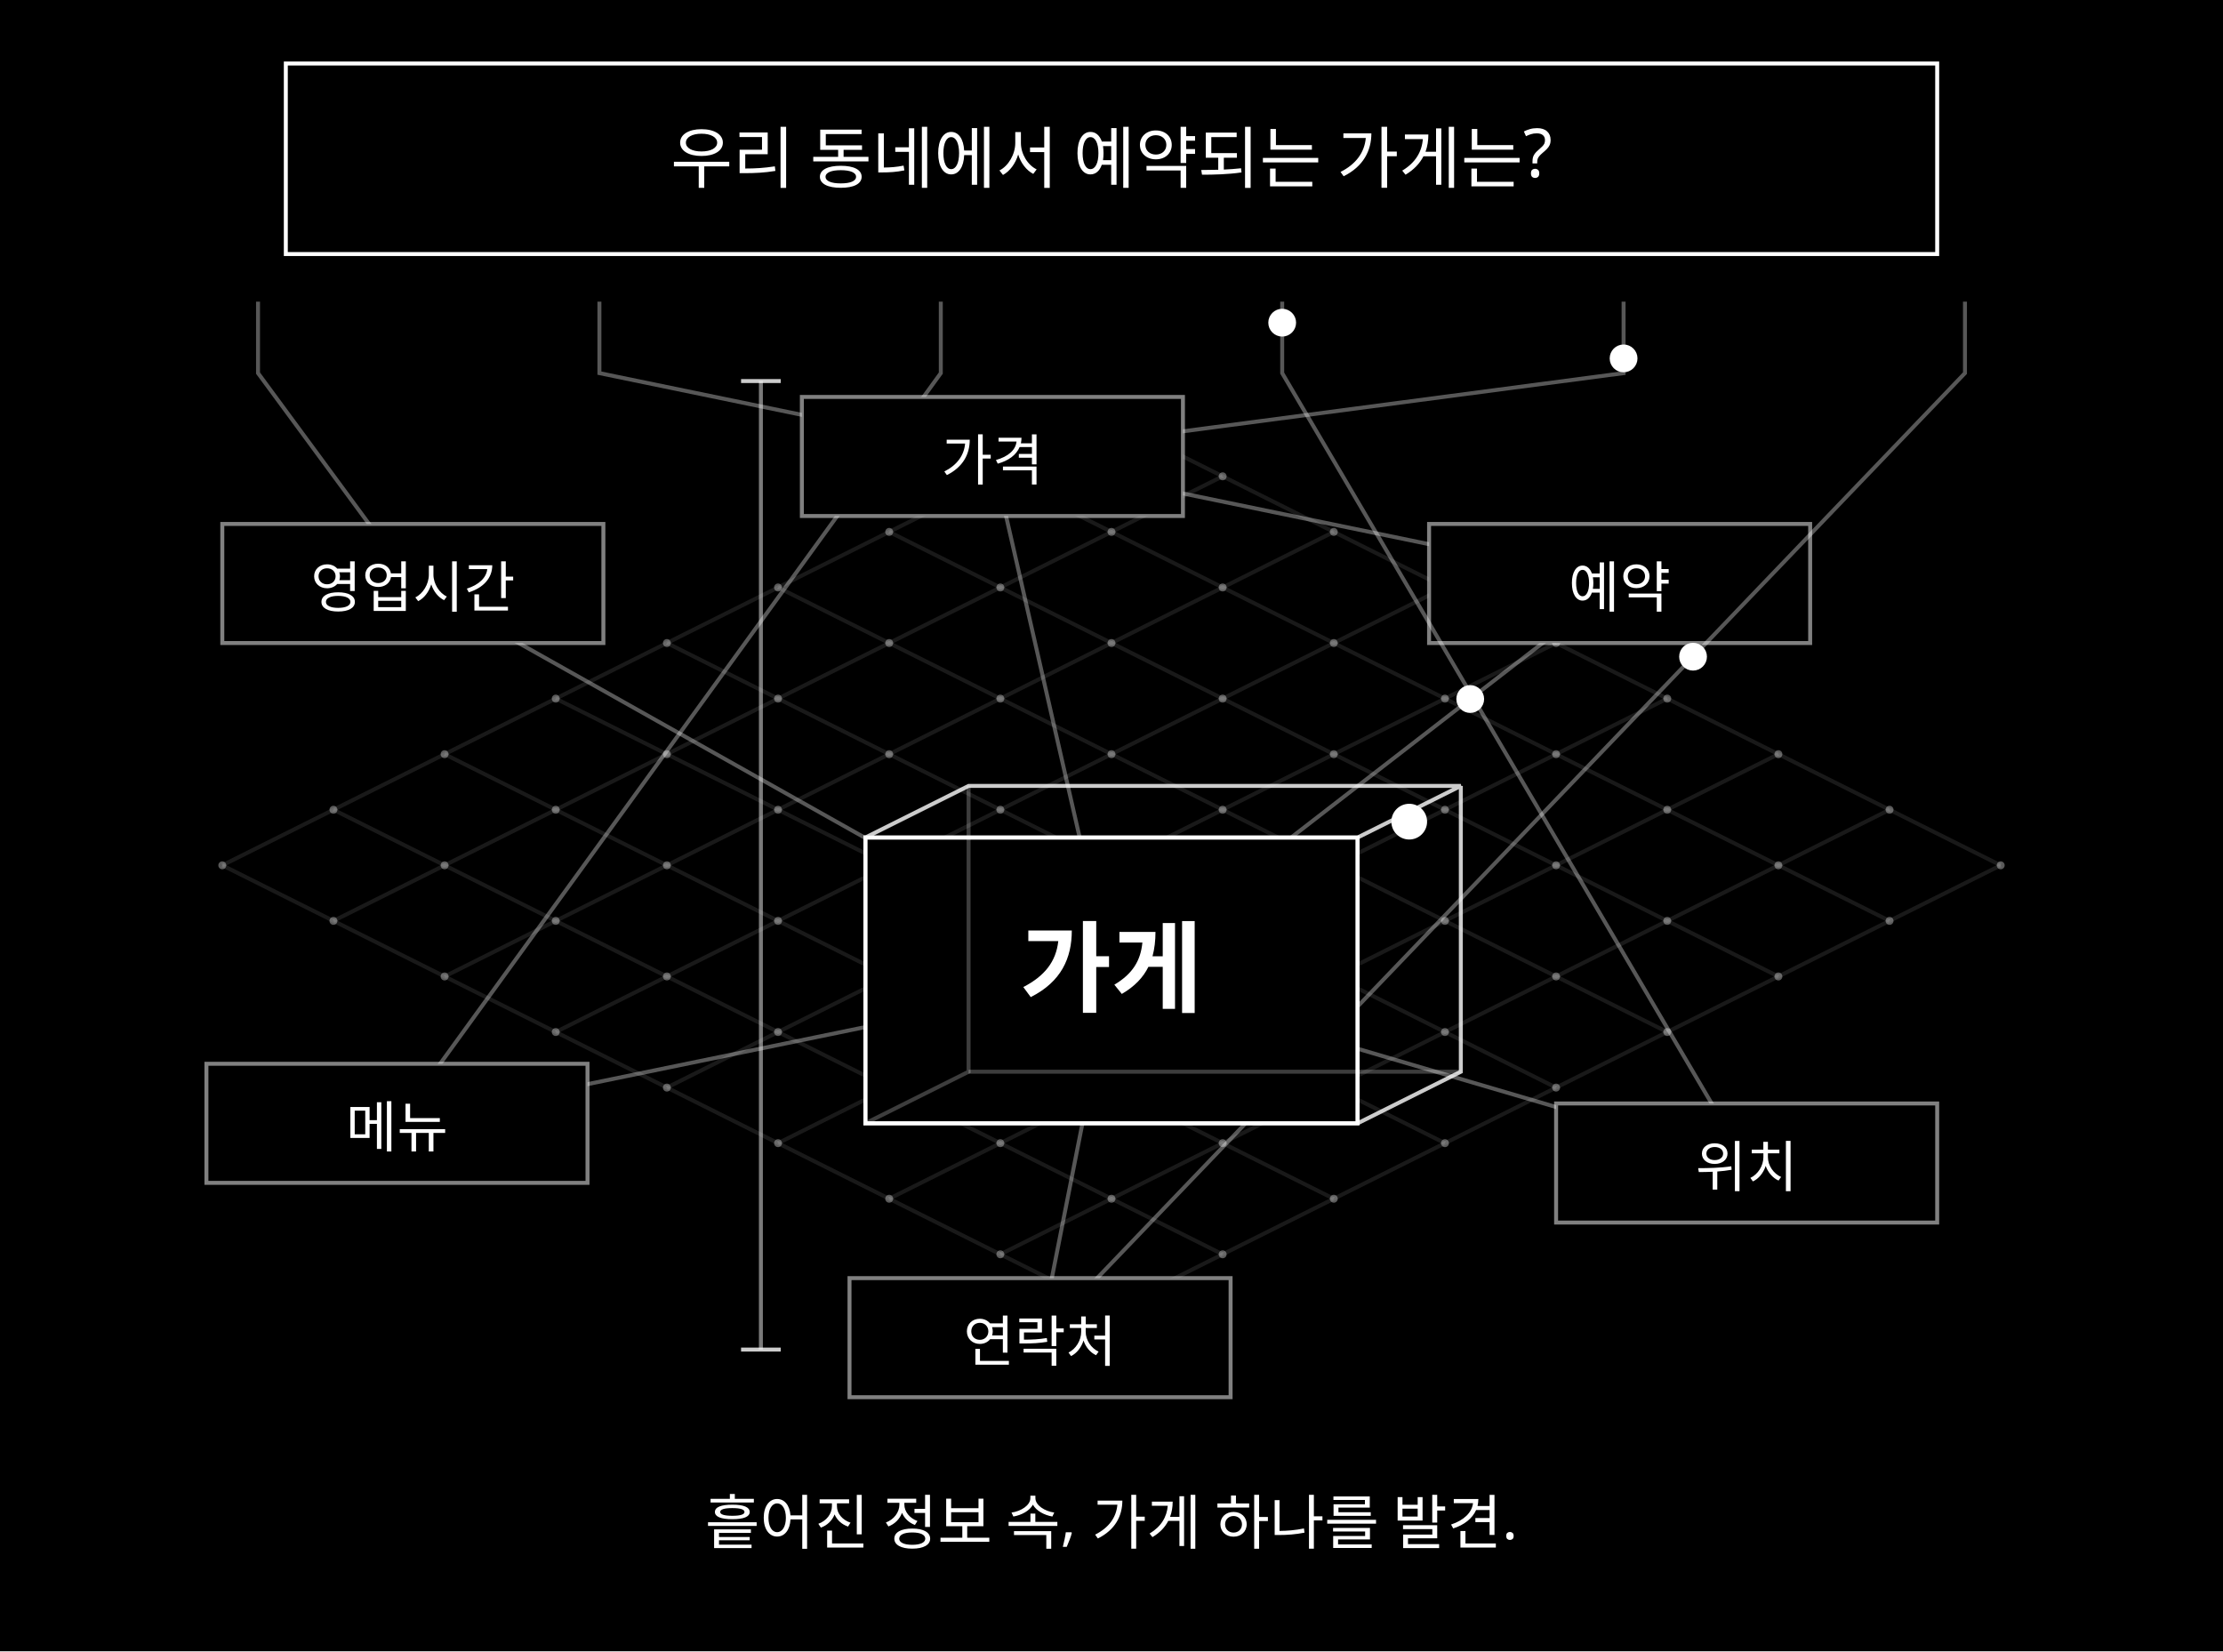
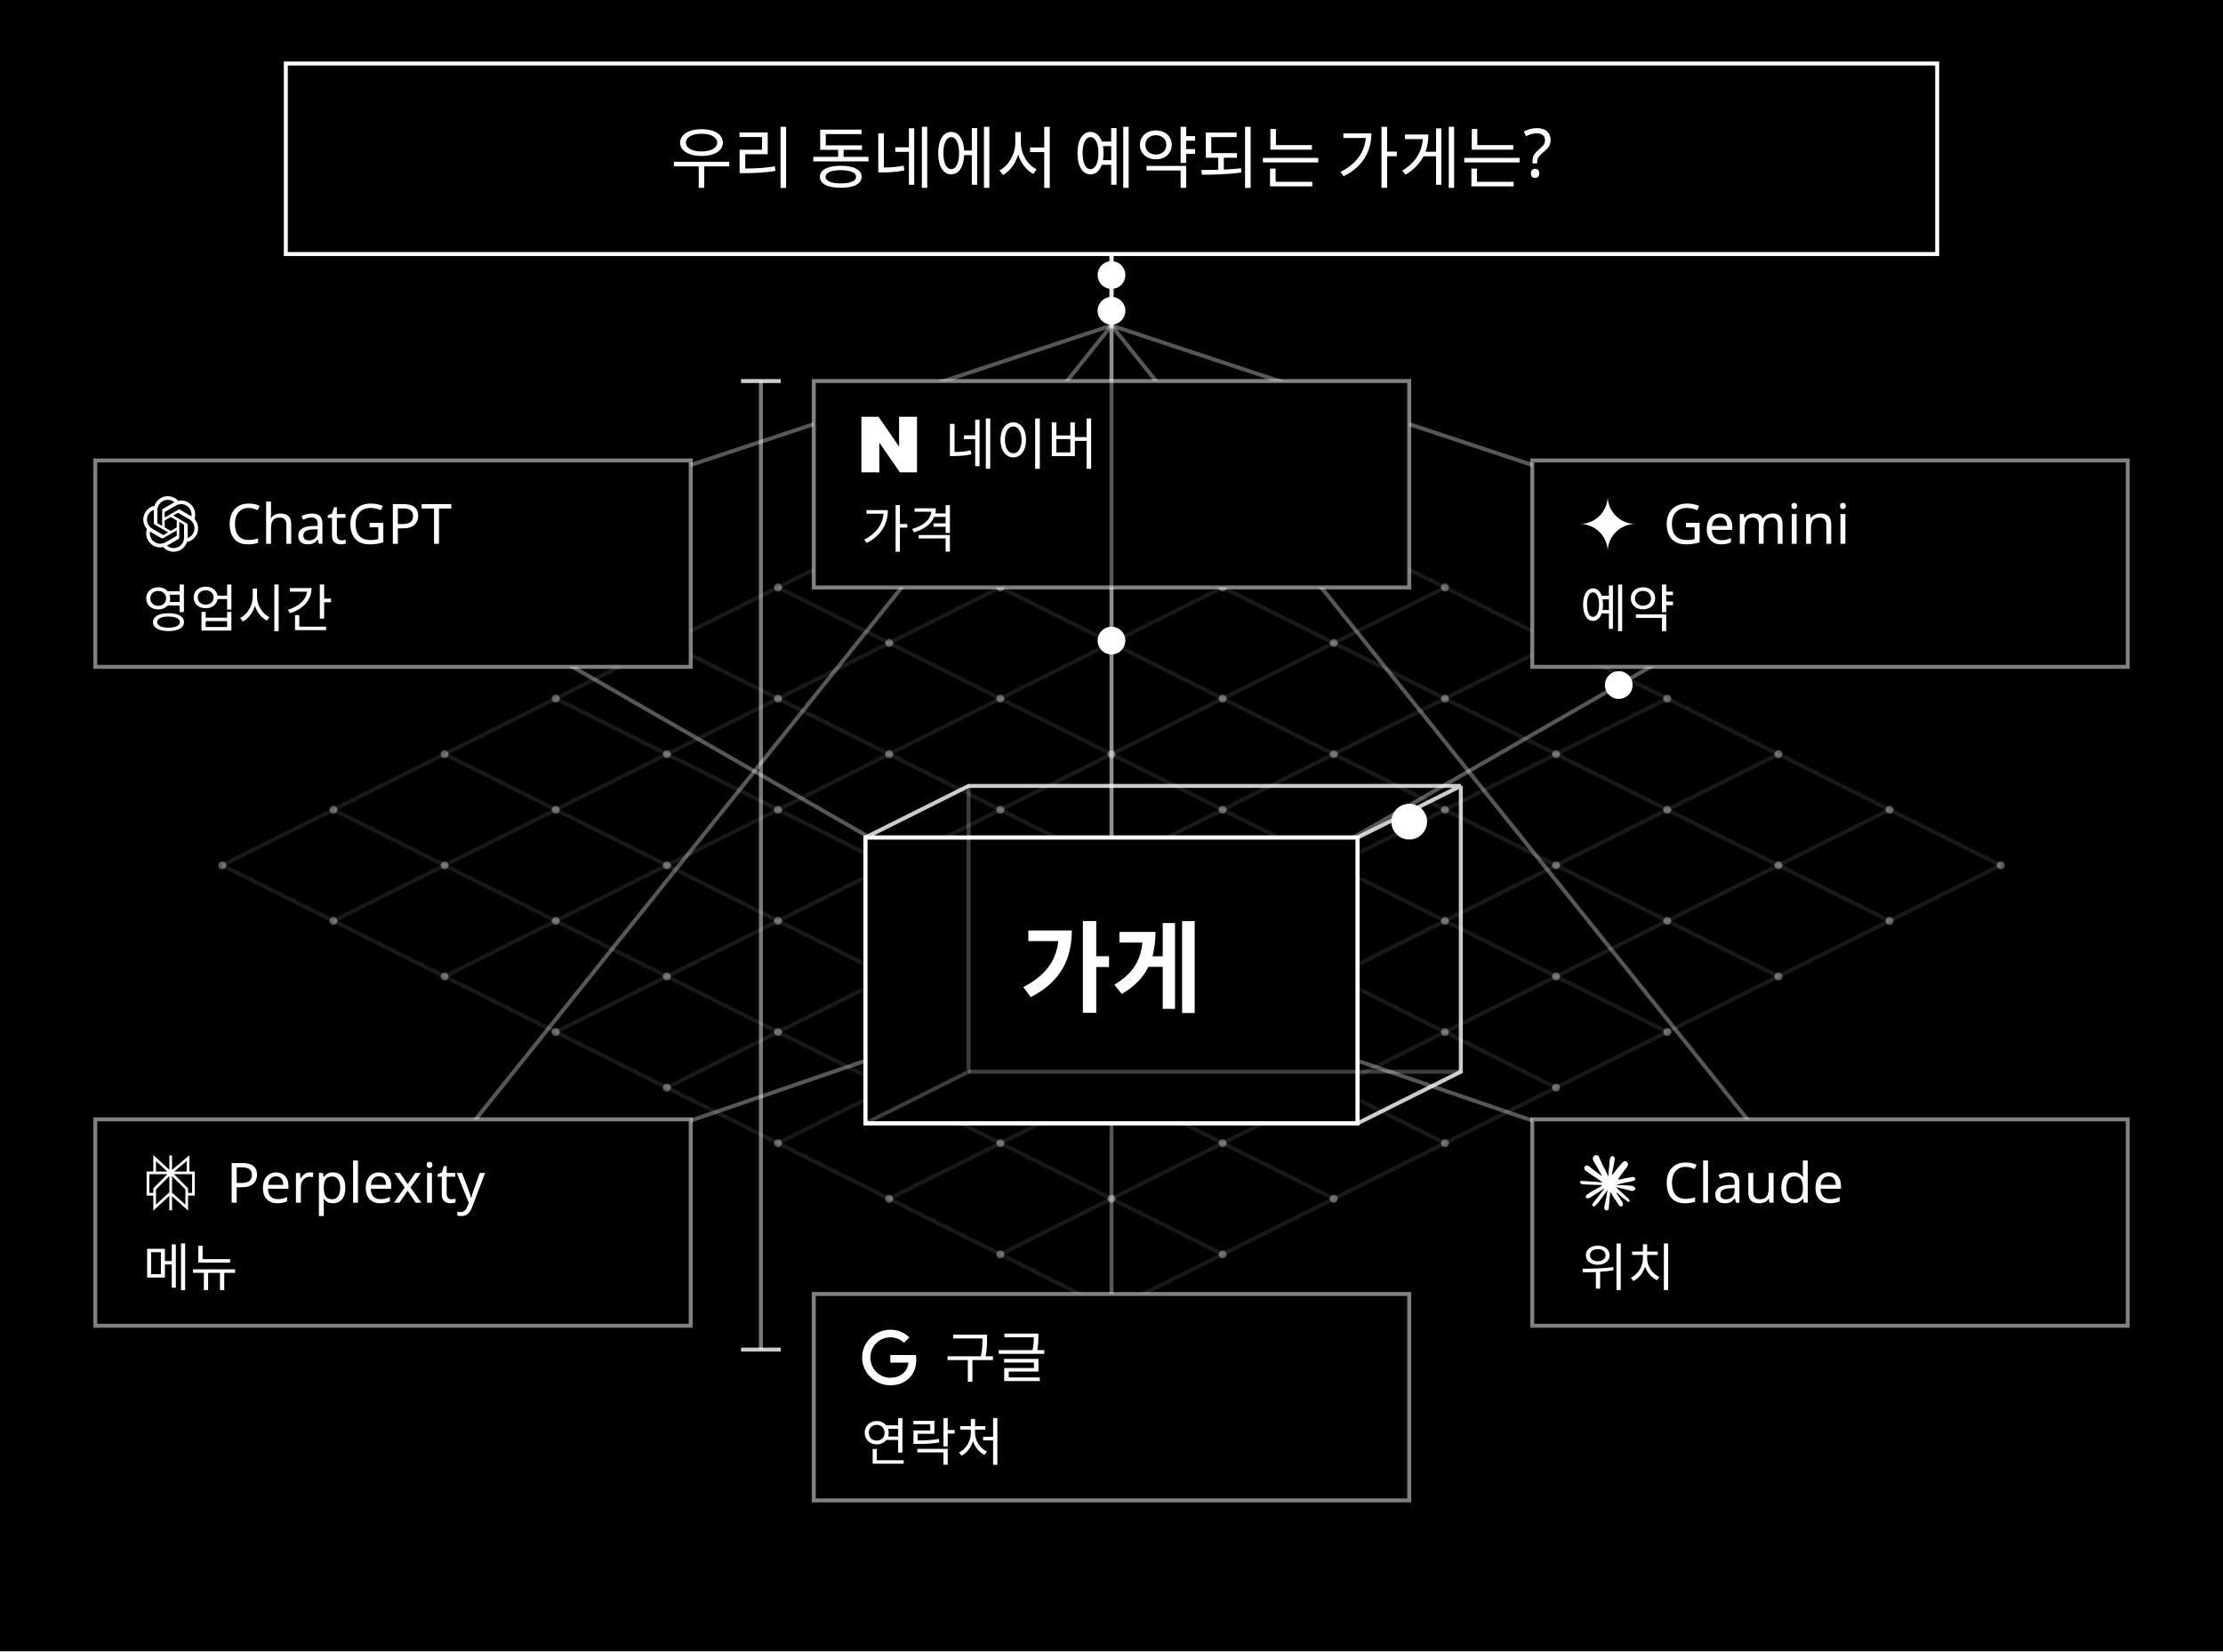
- <svg xmlns="http://www.w3.org/2000/svg" width="560" height="416" viewBox="0 0 560 416" fill="none" stroke-width="1" font-family="Pretendard Variable, Apple SD Gothic Neo, Malgun Gothic, sans-serif" aria-hidden="true">
+ <svg xmlns="http://www.w3.org/2000/svg" width="560" height="416" viewBox="0 0 560 416" color="#FFFFFF" fill="none" stroke-width="1" font-family="Pretendard Variable, Apple SD Gothic Neo, Malgun Gothic, sans-serif" aria-hidden="true">
+   <defs>
+     <symbol id="ai-openai" viewBox="0 0 24 24" fill="currentColor">
+       <path d="M22.282 9.821a5.985 5.985 0 0 0-.516-4.911 6.046 6.046 0 0 0-6.51-2.9A6.065 6.065 0 0 0 4.981 4.182a5.985 5.985 0 0 0-3.998 2.9 6.046 6.046 0 0 0 .743 7.097 5.98 5.98 0 0 0 .511 4.911 6.051 6.051 0 0 0 6.515 2.9A5.985 5.985 0 0 0 13.26 24a6.056 6.056 0 0 0 5.772-4.206 5.989 5.989 0 0 0 3.998-2.9 6.056 6.056 0 0 0-.748-7.073zm-9.022 12.608a4.476 4.476 0 0 1-2.876-1.041l.142-.08 4.778-2.758a.795.795 0 0 0 .393-.681v-6.737l2.02 1.169a.071.071 0 0 1 .038.052v5.583a4.504 4.504 0 0 1-4.495 4.494zm-9.661-4.125a4.471 4.471 0 0 1-.535-3.014l.142.085 4.783 2.758a.771.771 0 0 0 .781 0l5.843-3.369v2.332a.08.08 0 0 1-.033.061L9.74 19.95a4.499 4.499 0 0 1-6.141-1.646zM2.341 7.896a4.485 4.485 0 0 1 2.365-1.973V11.6a.766.766 0 0 0 .388.676l5.814 3.354-2.02 1.169a.076.076 0 0 1-.071 0l-4.83-2.787A4.504 4.504 0 0 1 2.341 7.872zm16.596 3.856L13.104 8.364 15.119 7.2a.076.076 0 0 1 .071 0l4.83 2.791a4.494 4.494 0 0 1-.676 8.104v-5.677a.79.79 0 0 0-.407-.667zm2.011-3.023l-.142-.085-4.774-2.782a.776.776 0 0 0-.785 0L9.409 9.23V6.897a.066.066 0 0 1 .028-.061l4.83-2.787a4.499 4.499 0 0 1 6.68 4.66zM8.306 12.863l-2.02-1.164a.08.08 0 0 1-.038-.057V6.074a4.499 4.499 0 0 1 7.376-3.454l-.142.081L8.704 5.459a.795.795 0 0 0-.393.681zm1.098-2.365l2.602-1.5 2.607 1.5v2.999l-2.597 1.5-2.607-1.5Z" />
+     </symbol>
+     <symbol id="ai-googlegemini" viewBox="0 0 24 24" fill="currentColor">
+       <path d="M11.04 19.32Q12 21.51 12 24q0-2.49.93-4.68.96-2.19 2.58-3.81t3.81-2.55Q21.51 12 24 12q-2.49 0-4.68-.93a12.3 12.3 0 0 1-3.81-2.58 12.3 12.3 0 0 1-2.58-3.81Q12 2.49 12 0q0 2.49-.96 4.68-.93 2.19-2.55 3.81a12.3 12.3 0 0 1-3.81 2.58Q2.49 12 0 12q2.49 0 4.68.96 2.19.93 3.81 2.55t2.55 3.81" />
+     </symbol>
+     <symbol id="ai-perplexity" viewBox="0 0 24 24" fill="currentColor">
+       <path d="M22.398 7.09h-2.311V.068l-7.509 6.354V.158h-1.155v6.197L4.49 0v7.09H1.602v10.398h2.888V24l6.932-6.359v6.2h1.155v-6.047l6.932 6.181v-6.488h2.888V7.09zm-3.466-4.531v4.531h-5.355l5.355-4.531zm-13.286.068 4.869 4.463H5.646V2.626zM2.758 16.332V8.245h7.848l-6.115 6.115v1.972H2.758zm2.888 5.04v-3.885h0v-2.649l5.776-5.776v7.011l-5.776 5.299zm12.709.025-5.777-5.151V9.062l5.777 5.777v6.559zm2.888-5.065h-1.733v-1.972L13.395 8.245h7.848v8.087z" />
+     </symbol>
+     <symbol id="ai-claude" viewBox="0 0 24 24" fill="currentColor">
+       <path d="m4.714 15.956 4.717-2.647.079-.231-.079-.128h-.231l-.789-.049-2.696-.073-2.337-.097-2.265-.121-.571-.121-.534-.704.055-.352.48-.322.686.061 1.518.103 2.277.158 1.651.097 2.447.255h.389l.055-.158-.134-.097-.103-.097L6.973 9.836l-2.55-1.688-1.336-.971-.723-.492-.364-.461-.158-1.008.656-.723.88.061.225.061.892.686 1.906 1.475 2.489 1.834.364.303.146-.103.018-.073-.164-.273-1.354-2.447-1.445-2.489-.643-1.032-.17-.619c-.061-.255-.103-.467-.103-.729L6.287.134 6.7 0l.996.134.419.364.619 1.415 1.002 2.228 1.554 3.03.455.898.243.832.091.255h.158v-.146l.128-1.706.237-2.095.231-2.696.079-.759.376-.911.747-.492.583.279.48.686-.067.443-.285 1.852-.559 2.902-.364 1.943h.212l.243-.243.984-1.305 1.651-2.064.729-.82.85-.905.546-.431h1.032l.759 1.129-.34 1.166-1.062 1.348-.88 1.141-1.263 1.7-.789 1.36.073.109.188-.018 2.853-.607 1.542-.279 1.84-.316.832.389.091.395-.328.807-1.967.486-2.307.461-3.436.814-.043.03.049.061 1.548.146.662.036h1.621l3.018.225.789.522.474.638-.079.486-1.214.619-1.639-.389-3.825-.911-1.311-.328h-.182v.109l1.093 1.069 2.003 1.809 2.507 2.331.128.577-.322.455-.34-.049-2.204-1.657-.85-.747-1.925-1.621h-.128v.17l.443.65 2.344 3.521.121 1.081-.17.352-.607.212-.668-.121-1.372-1.925L14.38 17.959l-1.141-1.943-.14.079-.674 7.255-.316.37-.729.279-.607-.461-.322-.747.322-1.475.389-1.925.316-1.53.285-1.9.17-.631-.012-.043-.14.018-1.433 1.967-2.18 2.945-1.724 1.846-.413.164-.716-.37.067-.662.401-.589 2.386-3.036 1.439-1.882.929-1.087-.006-.158h-.055l-6.338 4.116-1.129.146-.486-.455.061-.747.231-.243 1.906-1.311Z" />
+     </symbol>
+     <symbol id="ai-naver" viewBox="0 0 24 24" fill="currentColor">
+       <path d="M16.273 12.845 7.376 0H0v24h7.726V11.156L16.624 24H24V0h-7.727v12.845Z" />
+     </symbol>
+     <symbol id="ai-google" viewBox="0 0 24 24" fill="currentColor">
+       <path d="M12.48 10.92v3.28h7.84c-.24 1.84-.853 3.187-1.787 4.133-1.147 1.147-2.933 2.4-6.053 2.4-4.827 0-8.6-3.893-8.6-8.72s3.773-8.72 8.6-8.72c2.6 0 4.507 1.027 5.907 2.347l2.307-2.307C18.747 1.44 16.133 0 12.48 0 5.867 0 .307 5.387.307 12s5.56 12 12.173 12c3.573 0 6.267-1.173 8.373-3.36 2.16-2.16 2.84-5.213 2.84-7.667 0-.76-.053-1.467-.173-2.053H12.48z" />
+     </symbol>
+   </defs>
  <rect width="560" height="416" fill="#000000" />
  <polyline points="280,106 56,218" fill="none" stroke="#FFFFFF" stroke-opacity="0.1" />
  <polyline points="280,106 504,218" fill="none" stroke="#FFFFFF" stroke-opacity="0.1" />
  <circle cx="280" cy="106" r="1" fill="#FFFFFF" opacity=".35" />
  <circle cx="252" cy="120" r="1" fill="#FFFFFF" opacity=".35" />
  <circle cx="224" cy="134" r="1" fill="#FFFFFF" opacity=".35" />
  <circle cx="196" cy="148" r="1" fill="#FFFFFF" opacity=".35" />
  <circle cx="168" cy="162" r="1" fill="#FFFFFF" opacity=".35" />
  <circle cx="140" cy="176" r="1" fill="#FFFFFF" opacity=".35" />
  <circle cx="112" cy="190" r="1" fill="#FFFFFF" opacity=".35" />
  <circle cx="84" cy="204" r="1" fill="#FFFFFF" opacity=".35" />
  <circle cx="56" cy="218" r="1" fill="#FFFFFF" opacity=".35" />
  <polyline points="308,120 84,232" fill="none" stroke="#FFFFFF" stroke-opacity="0.1" />
  <polyline points="252,120 476,232" fill="none" stroke="#FFFFFF" stroke-opacity="0.1" />
  <circle cx="308" cy="120" r="1" fill="#FFFFFF" opacity=".35" />
  <circle cx="280" cy="134" r="1" fill="#FFFFFF" opacity=".35" />
  <circle cx="252" cy="148" r="1" fill="#FFFFFF" opacity=".35" />
  <circle cx="224" cy="162" r="1" fill="#FFFFFF" opacity=".35" />
  <circle cx="196" cy="176" r="1" fill="#FFFFFF" opacity=".35" />
  <circle cx="168" cy="190" r="1" fill="#FFFFFF" opacity=".35" />
  <circle cx="140" cy="204" r="1" fill="#FFFFFF" opacity=".35" />
  <circle cx="112" cy="218" r="1" fill="#FFFFFF" opacity=".35" />
  <circle cx="84" cy="232" r="1" fill="#FFFFFF" opacity=".35" />
  <polyline points="336,134 112,246" fill="none" stroke="#FFFFFF" stroke-opacity="0.1" />
  <polyline points="224,134 448,246" fill="none" stroke="#FFFFFF" stroke-opacity="0.1" />
  <circle cx="336" cy="134" r="1" fill="#FFFFFF" opacity=".35" />
  <circle cx="308" cy="148" r="1" fill="#FFFFFF" opacity=".35" />
  <circle cx="280" cy="162" r="1" fill="#FFFFFF" opacity=".35" />
  <circle cx="252" cy="176" r="1" fill="#FFFFFF" opacity=".35" />
  <circle cx="224" cy="190" r="1" fill="#FFFFFF" opacity=".35" />
  <circle cx="196" cy="204" r="1" fill="#FFFFFF" opacity=".35" />
  <circle cx="168" cy="218" r="1" fill="#FFFFFF" opacity=".35" />
  <circle cx="140" cy="232" r="1" fill="#FFFFFF" opacity=".35" />
  <circle cx="112" cy="246" r="1" fill="#FFFFFF" opacity=".35" />
  <polyline points="364,148 140,260" fill="none" stroke="#FFFFFF" stroke-opacity="0.1" />
  <polyline points="196,148 420,260" fill="none" stroke="#FFFFFF" stroke-opacity="0.1" />
  <circle cx="364" cy="148" r="1" fill="#FFFFFF" opacity=".35" />
  <circle cx="336" cy="162" r="1" fill="#FFFFFF" opacity=".35" />
  <circle cx="308" cy="176" r="1" fill="#FFFFFF" opacity=".35" />
  <circle cx="280" cy="190" r="1" fill="#FFFFFF" opacity=".35" />
  <circle cx="252" cy="204" r="1" fill="#FFFFFF" opacity=".35" />
  <circle cx="224" cy="218" r="1" fill="#FFFFFF" opacity=".35" />
  <circle cx="196" cy="232" r="1" fill="#FFFFFF" opacity=".35" />
  <circle cx="168" cy="246" r="1" fill="#FFFFFF" opacity=".35" />
  <circle cx="140" cy="260" r="1" fill="#FFFFFF" opacity=".35" />
  <polyline points="392,162 168,274" fill="none" stroke="#FFFFFF" stroke-opacity="0.1" />
  <polyline points="168,162 392,274" fill="none" stroke="#FFFFFF" stroke-opacity="0.1" />
  <circle cx="392" cy="162" r="1" fill="#FFFFFF" opacity=".35" />
  <circle cx="364" cy="176" r="1" fill="#FFFFFF" opacity=".35" />
  <circle cx="336" cy="190" r="1" fill="#FFFFFF" opacity=".35" />
  <circle cx="308" cy="204" r="1" fill="#FFFFFF" opacity=".35" />
  <circle cx="280" cy="218" r="1" fill="#FFFFFF" opacity=".35" />
  <circle cx="252" cy="232" r="1" fill="#FFFFFF" opacity=".35" />
  <circle cx="224" cy="246" r="1" fill="#FFFFFF" opacity=".35" />
  <circle cx="196" cy="260" r="1" fill="#FFFFFF" opacity=".35" />
  <circle cx="168" cy="274" r="1" fill="#FFFFFF" opacity=".35" />
  <polyline points="420,176 196,288" fill="none" stroke="#FFFFFF" stroke-opacity="0.1" />
  <polyline points="140,176 364,288" fill="none" stroke="#FFFFFF" stroke-opacity="0.1" />
  <circle cx="420" cy="176" r="1" fill="#FFFFFF" opacity=".35" />
  <circle cx="392" cy="190" r="1" fill="#FFFFFF" opacity=".35" />
  <circle cx="364" cy="204" r="1" fill="#FFFFFF" opacity=".35" />
  <circle cx="336" cy="218" r="1" fill="#FFFFFF" opacity=".35" />
  <circle cx="308" cy="232" r="1" fill="#FFFFFF" opacity=".35" />
  <circle cx="280" cy="246" r="1" fill="#FFFFFF" opacity=".35" />
  <circle cx="252" cy="260" r="1" fill="#FFFFFF" opacity=".35" />
  <circle cx="224" cy="274" r="1" fill="#FFFFFF" opacity=".35" />
  <circle cx="196" cy="288" r="1" fill="#FFFFFF" opacity=".35" />
  <polyline points="448,190 224,302" fill="none" stroke="#FFFFFF" stroke-opacity="0.1" />
  <polyline points="112,190 336,302" fill="none" stroke="#FFFFFF" stroke-opacity="0.1" />
  <circle cx="448" cy="190" r="1" fill="#FFFFFF" opacity=".35" />
  <circle cx="420" cy="204" r="1" fill="#FFFFFF" opacity=".35" />
  <circle cx="392" cy="218" r="1" fill="#FFFFFF" opacity=".35" />
  <circle cx="364" cy="232" r="1" fill="#FFFFFF" opacity=".35" />
  <circle cx="336" cy="246" r="1" fill="#FFFFFF" opacity=".35" />
  <circle cx="308" cy="260" r="1" fill="#FFFFFF" opacity=".35" />
  <circle cx="280" cy="274" r="1" fill="#FFFFFF" opacity=".35" />
  <circle cx="252" cy="288" r="1" fill="#FFFFFF" opacity=".35" />
  <circle cx="224" cy="302" r="1" fill="#FFFFFF" opacity=".35" />
  <polyline points="476,204 252,316" fill="none" stroke="#FFFFFF" stroke-opacity="0.1" />
  <polyline points="84,204 308,316" fill="none" stroke="#FFFFFF" stroke-opacity="0.1" />
  <circle cx="476" cy="204" r="1" fill="#FFFFFF" opacity=".35" />
  <circle cx="448" cy="218" r="1" fill="#FFFFFF" opacity=".35" />
  <circle cx="420" cy="232" r="1" fill="#FFFFFF" opacity=".35" />
  <circle cx="392" cy="246" r="1" fill="#FFFFFF" opacity=".35" />
  <circle cx="364" cy="260" r="1" fill="#FFFFFF" opacity=".35" />
  <circle cx="336" cy="274" r="1" fill="#FFFFFF" opacity=".35" />
  <circle cx="308" cy="288" r="1" fill="#FFFFFF" opacity=".35" />
  <circle cx="280" cy="302" r="1" fill="#FFFFFF" opacity=".35" />
  <circle cx="252" cy="316" r="1" fill="#FFFFFF" opacity=".35" />
  <polyline points="504,218 280,330" fill="none" stroke="#FFFFFF" stroke-opacity="0.1" />
  <polyline points="56,218 280,330" fill="none" stroke="#FFFFFF" stroke-opacity="0.1" />
  <circle cx="504" cy="218" r="1" fill="#FFFFFF" opacity=".35" />
  <circle cx="476" cy="232" r="1" fill="#FFFFFF" opacity=".35" />
  <circle cx="448" cy="246" r="1" fill="#FFFFFF" opacity=".35" />
  <circle cx="420" cy="260" r="1" fill="#FFFFFF" opacity=".35" />
  <circle cx="392" cy="274" r="1" fill="#FFFFFF" opacity=".35" />
  <circle cx="364" cy="288" r="1" fill="#FFFFFF" opacity=".35" />
  <circle cx="336" cy="302" r="1" fill="#FFFFFF" opacity=".35" />
  <circle cx="308" cy="316" r="1" fill="#FFFFFF" opacity=".35" />
  <circle cx="280" cy="330" r="1" fill="#FFFFFF" opacity=".35" />
  <rect x="72" y="16" width="416" height="48" fill="#000000" stroke="#FFFFFF" />
  <text x="280" y="46" font-size="17" fill="#FFFFFF" text-anchor="middle">우리 동네에서 예약되는 가게는?</text>
-   <polyline points="65,76 65,94 104,147 280,246" fill="none" stroke="#FFFFFF" stroke-opacity="0.34" />
-   <circle cx="95.966" cy="136.082" r="3" fill="#FFFFFF" stroke="#FFFFFF" />
-   <rect x="56" y="132" width="96" height="30" fill="#000000" stroke="#FFFFFF" stroke-opacity=".5" />
-   <text x="104" y="153" font-size="14" fill="#FFFFFF" text-anchor="middle">영업시간</text>
-   <polyline points="151,76 151,94 408,147 280,246" fill="none" stroke="#FFFFFF" stroke-opacity="0.34" />
-   <circle cx="370.368" cy="176.106" r="3" fill="#FFFFFF" stroke="#FFFFFF" />
-   <rect x="360" y="132" width="96" height="30" fill="#000000" stroke="#FFFFFF" stroke-opacity=".5" />
-   <text x="408" y="153" font-size="14" fill="#FFFFFF" text-anchor="middle">예약</text>
-   <polyline points="237,76 237,94 100,283 280,246" fill="none" stroke="#FFFFFF" stroke-opacity="0.34" />
-   <circle cx="242.92" cy="253.622" r="3" fill="#FFFFFF" stroke="#FFFFFF" />
-   <rect x="52" y="268" width="96" height="30" fill="#000000" stroke="#FFFFFF" stroke-opacity=".5" />
-   <text x="100" y="289" font-size="14" fill="#FFFFFF" text-anchor="middle">메뉴</text>
-   <polyline points="323,76 323,94 440,293 280,246" fill="none" stroke="#FFFFFF" stroke-opacity="0.34" />
-   <circle cx="323" cy="81.292" r="3" fill="#FFFFFF" stroke="#FFFFFF" />
-   <rect x="392" y="278" width="96" height="30" fill="#000000" stroke="#FFFFFF" stroke-opacity=".5" />
-   <text x="440" y="299" font-size="14" fill="#FFFFFF" text-anchor="middle">위치</text>
-   <polyline points="409,76 409,94 250,115 280,246" fill="none" stroke="#FFFFFF" stroke-opacity="0.34" />
-   <circle cx="409" cy="90.292" r="3" fill="#FFFFFF" stroke="#FFFFFF" />
-   <rect x="202" y="100" width="96" height="30" fill="#000000" stroke="#FFFFFF" stroke-opacity=".5" />
-   <text x="250" y="121" font-size="14" fill="#FFFFFF" text-anchor="middle">가격</text>
-   <polyline points="495,76 495,94 262,337 280,246" fill="none" stroke="#FFFFFF" stroke-opacity="0.34" />
-   <circle cx="426.498" cy="165.442" r="3" fill="#FFFFFF" stroke="#FFFFFF" />
-   <rect x="214" y="322" width="96" height="30" fill="#000000" stroke="#FFFFFF" stroke-opacity=".5" />
-   <text x="262" y="343" font-size="14" fill="#FFFFFF" text-anchor="middle">연락처</text>
+   <polyline points="280,64 280,82 99,142 280,246" fill="none" stroke="#FFFFFF" stroke-opacity="0.34" />
+   <circle cx="136.286" cy="129.64" r="3" fill="#FFFFFF" stroke="#FFFFFF" />
+   <rect x="24" y="116" width="150" height="52" fill="#000000" stroke="#FFFFFF" stroke-opacity=".5" />
+   <svg x="36" y="125" width="14" height="14" viewBox="0 0 24 24" fill="currentColor" aria-hidden="true">
+     <use href="#ai-openai" />
+   </svg>
+   <text x="57" y="137" font-size="14" fill="#FFFFFF">ChatGPT</text>
+   <text x="36" y="158" font-size="13" fill="#FFFFFF">영업시간</text>
+   <polyline points="280,64 280,82 461,142 280,246" fill="none" stroke="#FFFFFF" stroke-opacity="0.34" />
+   <circle cx="407.786" cy="172.576" r="3" fill="#FFFFFF" stroke="#FFFFFF" />
+   <rect x="386" y="116" width="150" height="52" fill="#000000" stroke="#FFFFFF" stroke-opacity=".5" />
+   <svg x="398" y="125" width="14" height="14" viewBox="0 0 24 24" fill="currentColor" aria-hidden="true">
+     <use href="#ai-googlegemini" />
+   </svg>
+   <text x="419" y="137" font-size="14" fill="#FFFFFF">Gemini</text>
+   <text x="398" y="158" font-size="13" fill="#FFFFFF">예약</text>
+   <polyline points="280,64 280,82 99,308 280,246" fill="none" stroke="#FFFFFF" stroke-opacity="0.34" />
+   <circle cx="242.714" cy="258.772" r="3" fill="#FFFFFF" stroke="#FFFFFF" />
+   <rect x="24" y="282" width="150" height="52" fill="#000000" stroke="#FFFFFF" stroke-opacity=".5" />
+   <svg x="36" y="291" width="14" height="14" viewBox="0 0 24 24" fill="currentColor" aria-hidden="true">
+     <use href="#ai-perplexity" />
+   </svg>
+   <text x="57" y="303" font-size="14" fill="#FFFFFF">Perplexity</text>
+   <text x="36" y="324" font-size="13" fill="#FFFFFF">메뉴</text>
+   <polyline points="280,64 280,82 461,308 280,246" fill="none" stroke="#FFFFFF" stroke-opacity="0.34" />
+   <circle cx="280" cy="69.292" r="3" fill="#FFFFFF" stroke="#FFFFFF" />
+   <rect x="386" y="282" width="150" height="52" fill="#000000" stroke="#FFFFFF" stroke-opacity=".5" />
+   <svg x="398" y="291" width="14" height="14" viewBox="0 0 24 24" fill="currentColor" aria-hidden="true">
+     <use href="#ai-claude" />
+   </svg>
+   <text x="419" y="303" font-size="14" fill="#FFFFFF">Claude</text>
+   <text x="398" y="324" font-size="13" fill="#FFFFFF">위치</text>
+   <polyline points="280,64 280,82 280,122 280,246" fill="none" stroke="#FFFFFF" stroke-opacity="0.34" />
+   <circle cx="280" cy="78.292" r="3" fill="#FFFFFF" stroke="#FFFFFF" />
+   <rect x="205" y="96" width="150" height="52" fill="#000000" stroke="#FFFFFF" stroke-opacity=".5" />
+   <svg x="217" y="105" width="14" height="14" viewBox="0 0 24 24" fill="currentColor" aria-hidden="true">
+     <use href="#ai-naver" />
+   </svg>
+   <text x="238" y="117" font-size="14" fill="#FFFFFF">네이버</text>
+   <text x="217" y="138" font-size="13" fill="#FFFFFF">가격</text>
+   <polyline points="280,64 280,82 280,352 280,246" fill="none" stroke="#FFFFFF" stroke-opacity="0.34" />
+   <circle cx="280" cy="161.38" r="3" fill="#FFFFFF" stroke="#FFFFFF" />
+   <rect x="205" y="326" width="150" height="52" fill="#000000" stroke="#FFFFFF" stroke-opacity=".5" />
+   <svg x="217" y="335" width="14" height="14" viewBox="0 0 24 24" fill="currentColor" aria-hidden="true">
+     <use href="#ai-google" />
+   </svg>
+   <text x="238" y="347" font-size="14" fill="#FFFFFF">구글</text>
+   <text x="217" y="368" font-size="13" fill="#FFFFFF">연락처</text>
  <polyline points="191.68,96 191.68,340" fill="none" stroke="#FFFFFF" stroke-opacity="0.48" />
  <polyline points="186.68,96 196.68,96" fill="none" stroke="#FFFFFF" stroke-opacity="0.8" />
  <polyline points="186.68,340 196.68,340" fill="none" stroke="#FFFFFF" stroke-opacity="0.8" />
  <rect x="218" y="211" width="124" height="72" fill="#000000" stroke="#FFFFFF" />
  <polyline points="218,211 244,198 368,198 342,211 218,211 218,283 342,283 368,270 368,198" fill="none" stroke="#FFFFFF" stroke-opacity="0.8" />
  <polyline points="342,211 342,283" fill="none" stroke="#FFFFFF" stroke-opacity="0.8" />
  <polyline points="244,198 244,270 218,283" fill="none" stroke="#FFFFFF" stroke-opacity="0.24" />
  <polyline points="244,270 368,270" fill="none" stroke="#FFFFFF" stroke-opacity="0.24" />
  <text x="280" y="253" font-size="25" fill="#FFFFFF" font-weight="650" text-anchor="middle">가게</text>
  <circle cx="355" cy="207" r="4" fill="#FFFFFF" stroke="#FFFFFF" />
-   <text x="280" y="389" font-size="15" fill="#FFFFFF" text-anchor="middle">흩어진 정보 속, 가게 하나를 발견.</text>
</svg>
